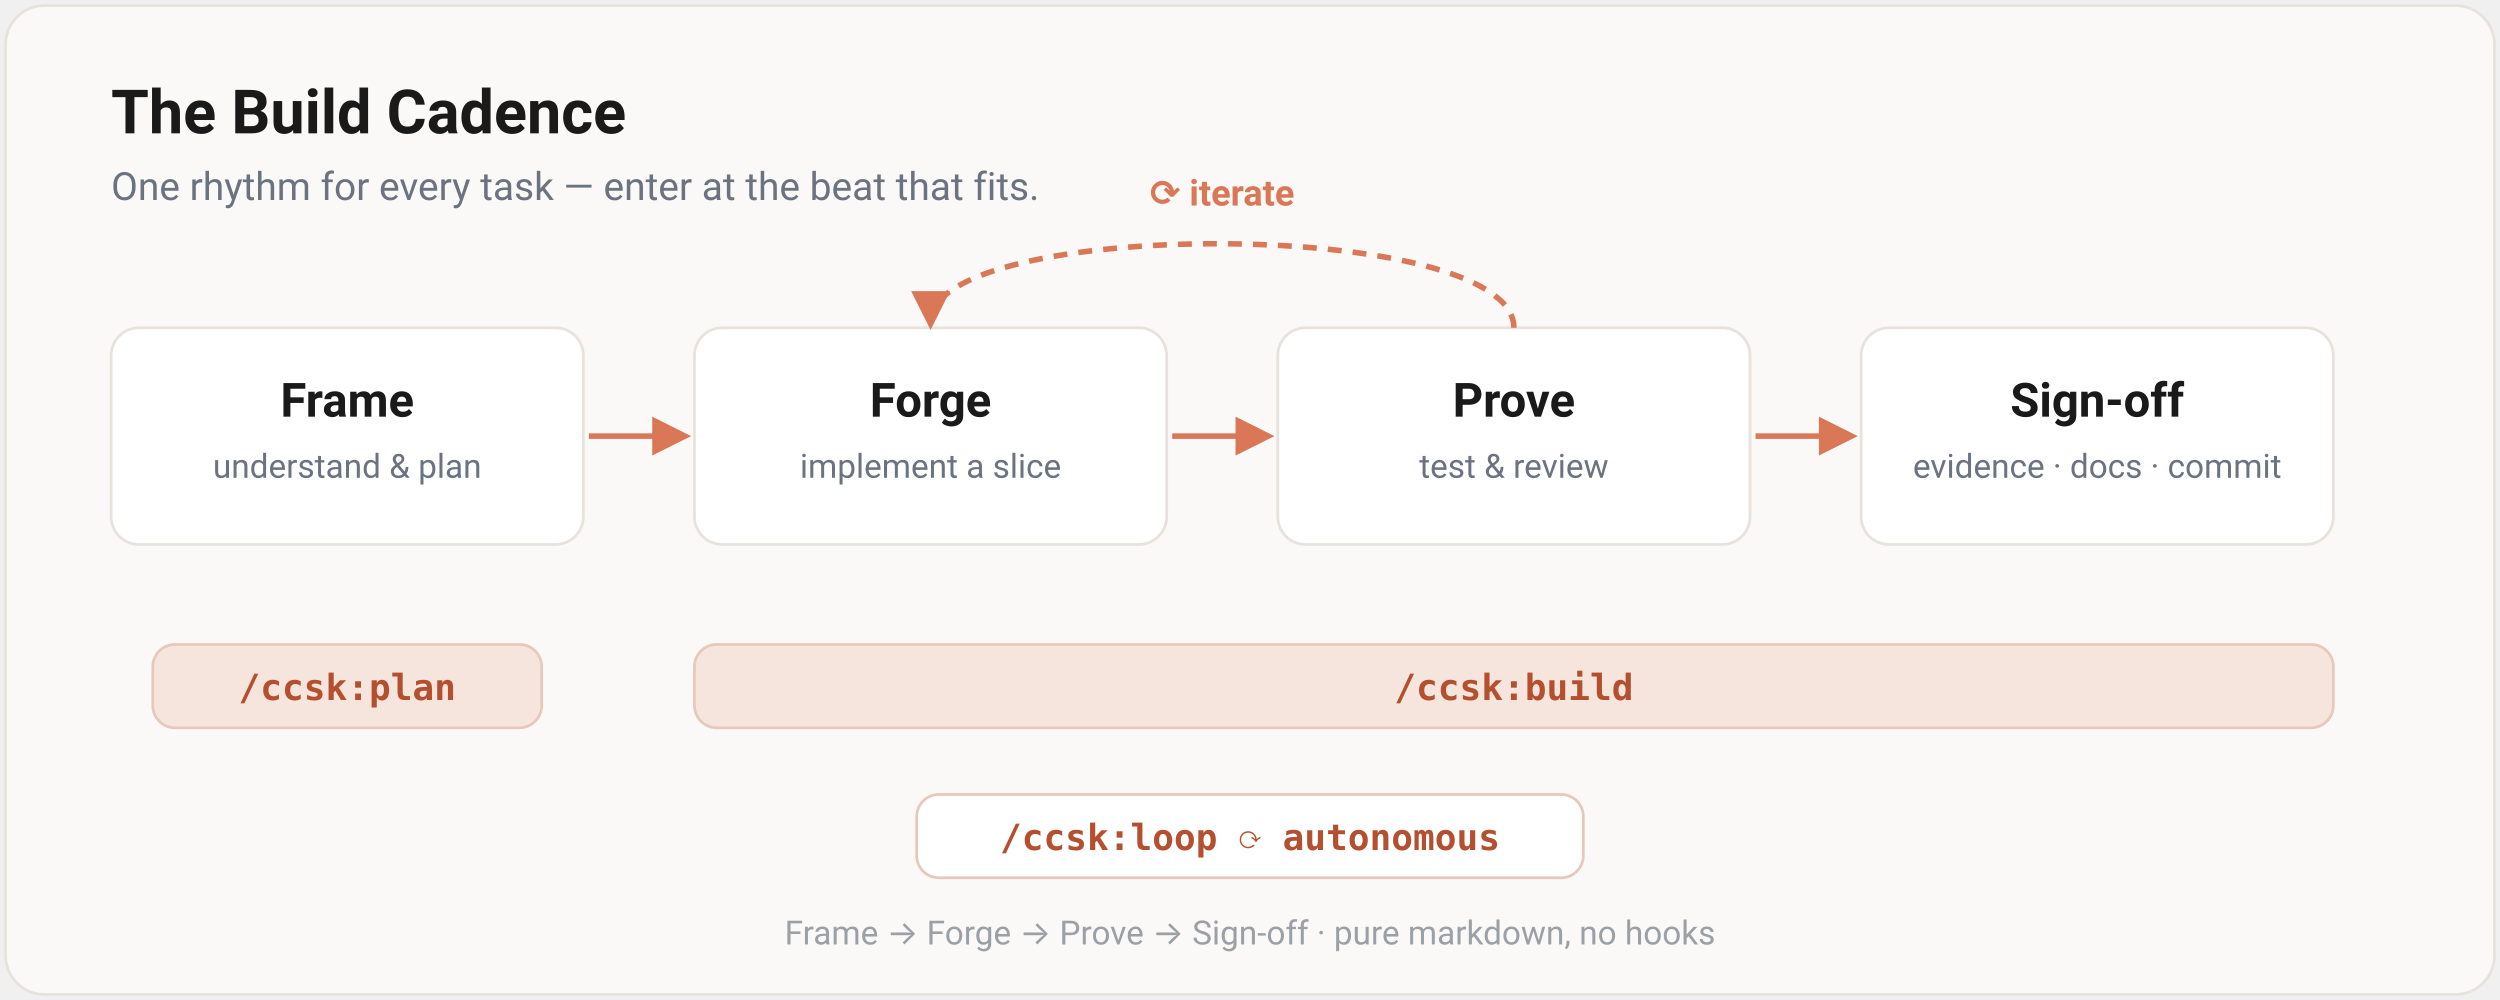
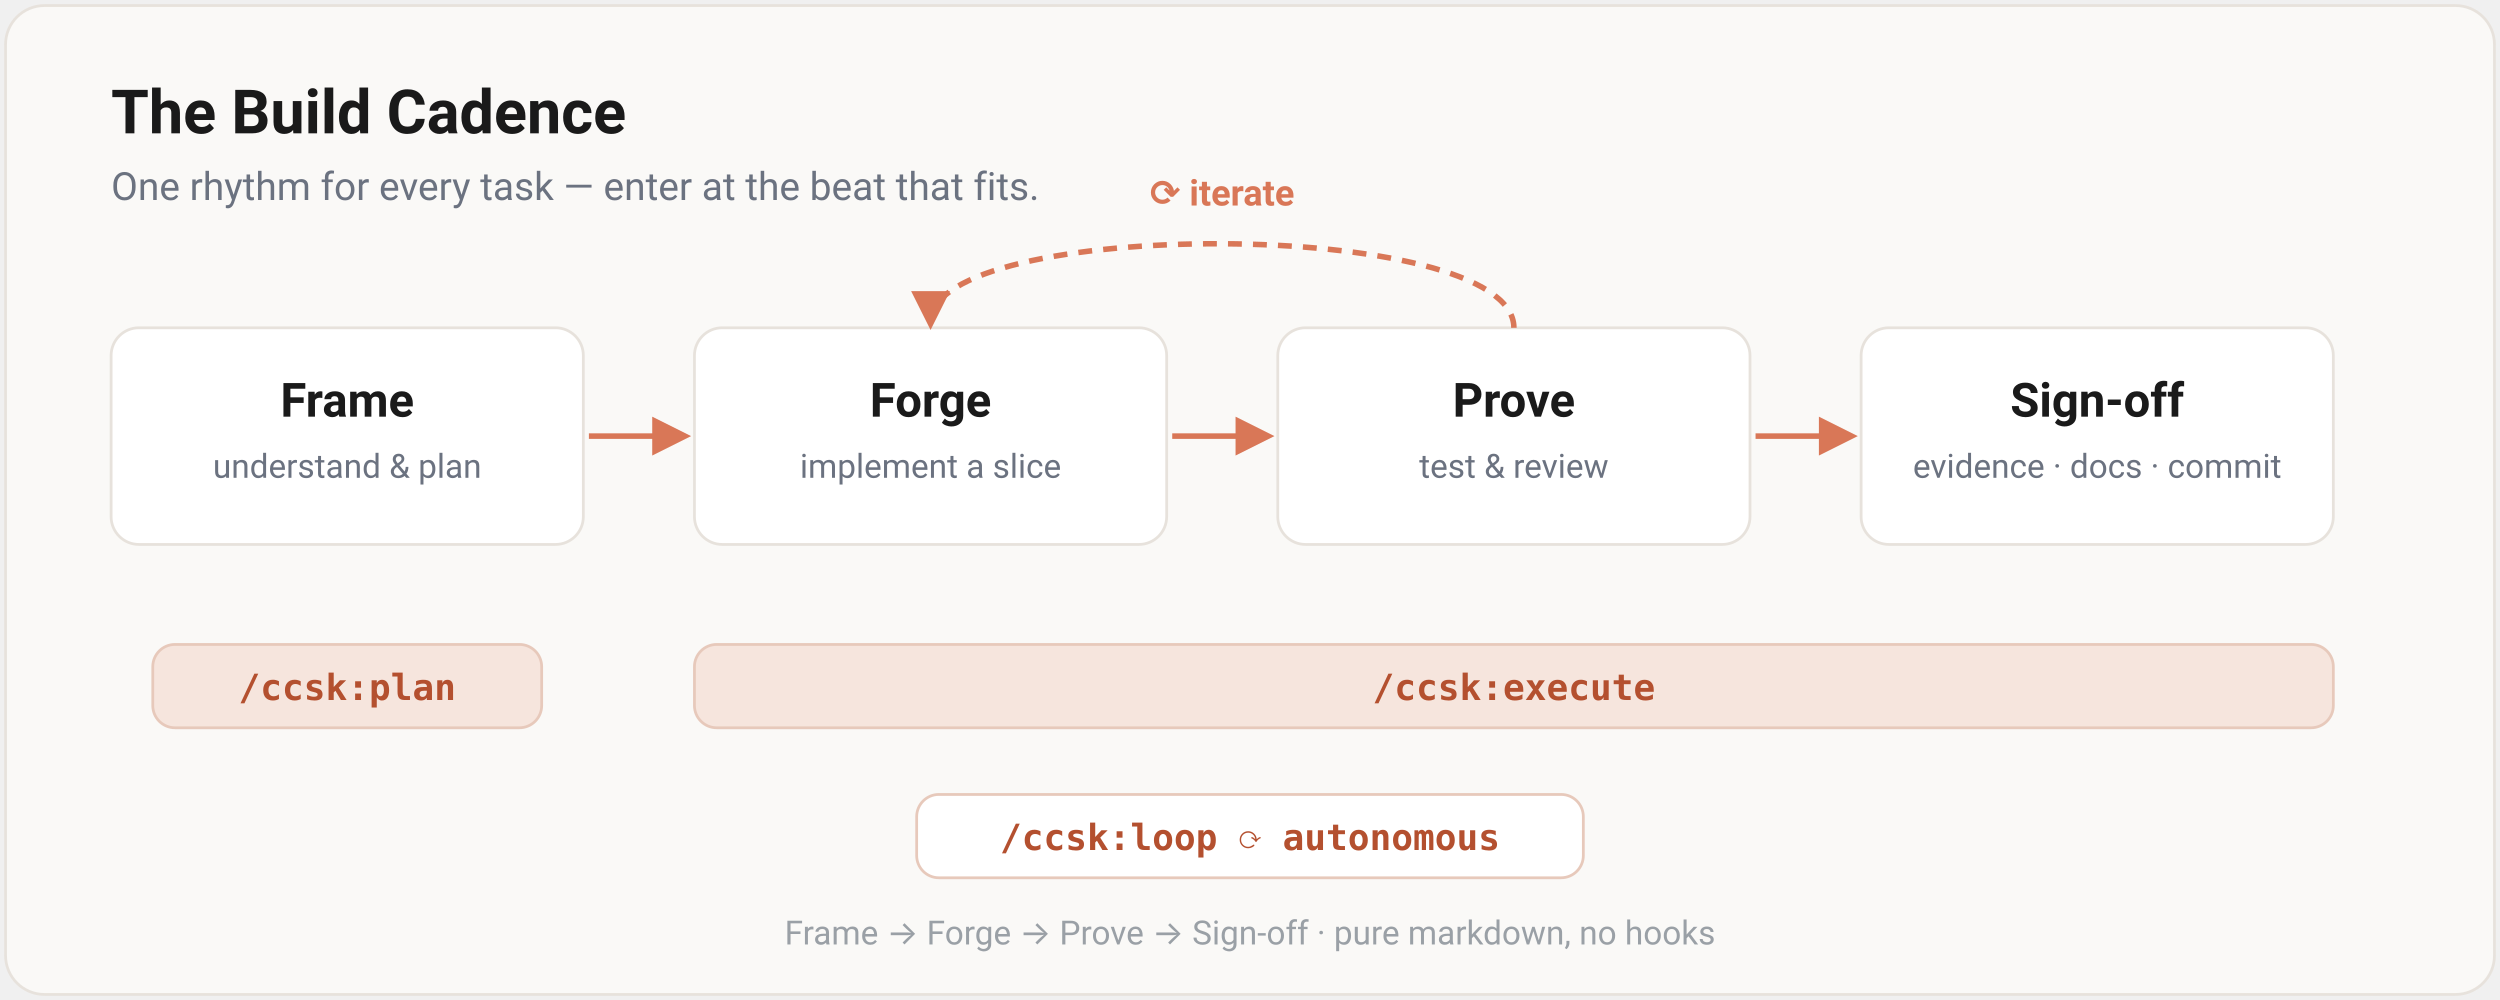
<svg xmlns="http://www.w3.org/2000/svg" viewBox="0 0 900 360" width="900" font-family="-apple-system, BlinkMacSystemFont, 'Segoe UI', Roboto, sans-serif">
  <defs>
    <marker id="bcArrow" viewBox="0 0 10 10" refX="8" refY="5" markerWidth="7" markerHeight="7" orient="auto-start-reverse">
      <path d="M0 0 L10 5 L0 10 z" fill="#D97757" />
    </marker>
  </defs>
  <rect x="2" y="2" width="896" height="356" rx="14" fill="#FAF9F7" stroke="#E7E2DC" />
  <text x="40" y="48" font-size="22" font-weight="700" fill="#1A1A1A">The Build Cadence</text>
  <text x="40" y="72" font-size="14" fill="#6B7280">One rhythm for every task — enter at the beat that fits.</text>
  <rect x="40" y="118" width="170" height="78" rx="10" fill="#FFFFFF" stroke="#E7E2DC" />
  <text x="125" y="150" text-anchor="middle" font-size="17" font-weight="700" fill="#1A1A1A">Frame</text>
  <text x="125" y="172" text-anchor="middle" font-size="12" fill="#6B7280">understand &amp; plan</text>
  <rect x="250" y="118" width="170" height="78" rx="10" fill="#FFFFFF" stroke="#E7E2DC" />
  <text x="335" y="150" text-anchor="middle" font-size="17" font-weight="700" fill="#1A1A1A">Forge</text>
  <text x="335" y="172" text-anchor="middle" font-size="12" fill="#6B7280">implement a slice</text>
  <rect x="460" y="118" width="170" height="78" rx="10" fill="#FFFFFF" stroke="#E7E2DC" />
  <text x="545" y="150" text-anchor="middle" font-size="17" font-weight="700" fill="#1A1A1A">Prove</text>
  <text x="545" y="172" text-anchor="middle" font-size="12" fill="#6B7280">test &amp; review</text>
  <rect x="670" y="118" width="170" height="78" rx="10" fill="#FFFFFF" stroke="#E7E2DC" />
  <text x="755" y="150" text-anchor="middle" font-size="17" font-weight="700" fill="#1A1A1A">Sign-off</text>
  <text x="755" y="172" text-anchor="middle" font-size="12" fill="#6B7280">evidence · docs · commit</text>
  <line x1="212" y1="157" x2="246" y2="157" stroke="#D97757" stroke-width="2" marker-end="url(#bcArrow)" />
  <line x1="422" y1="157" x2="456" y2="157" stroke="#D97757" stroke-width="2" marker-end="url(#bcArrow)" />
  <line x1="632" y1="157" x2="666" y2="157" stroke="#D97757" stroke-width="2" marker-end="url(#bcArrow)" />
  <path d="M545 118 C545 78, 335 78, 335 116" fill="none" stroke="#D97757" stroke-width="2" stroke-dasharray="5 4" marker-end="url(#bcArrow)" />
  <text x="440" y="74" text-anchor="middle" font-size="13" fill="#D97757" font-weight="600">⟳ iterate</text>
  <rect x="55" y="232" width="140" height="30" rx="8" fill="#F6E5DD" stroke="#E7C9BB" />
  <text x="125" y="252" text-anchor="middle" font-size="13" font-weight="600" fill="#B4502F" font-family="ui-monospace, SFMono-Regular, Menlo, monospace">/ccsk:plan</text>
  <rect x="250" y="232" width="590" height="30" rx="8" fill="#F6E5DD" stroke="#E7C9BB" />
-   <text x="545" y="252" text-anchor="middle" font-size="13" font-weight="600" fill="#B4502F" font-family="ui-monospace, SFMono-Regular, Menlo, monospace">/ccsk:build</text>
+   <text x="545" y="252" text-anchor="middle" font-size="13" font-weight="600" fill="#B4502F" font-family="ui-monospace, SFMono-Regular, Menlo, monospace">/ccsk:execute</text>
  <rect x="330" y="286" width="240" height="30" rx="8" fill="#FFFFFF" stroke="#E7C9BB" />
  <text x="450" y="306" text-anchor="middle" font-size="13" font-weight="600" fill="#B4502F" font-family="ui-monospace, SFMono-Regular, Menlo, monospace">/ccsk:loop  ⟳ autonomous</text>
  <text x="450" y="340" text-anchor="middle" font-size="12" fill="#9AA0A6">Frame → Forge → Prove → Sign-off · pure markdown, no hooks</text>
</svg>
